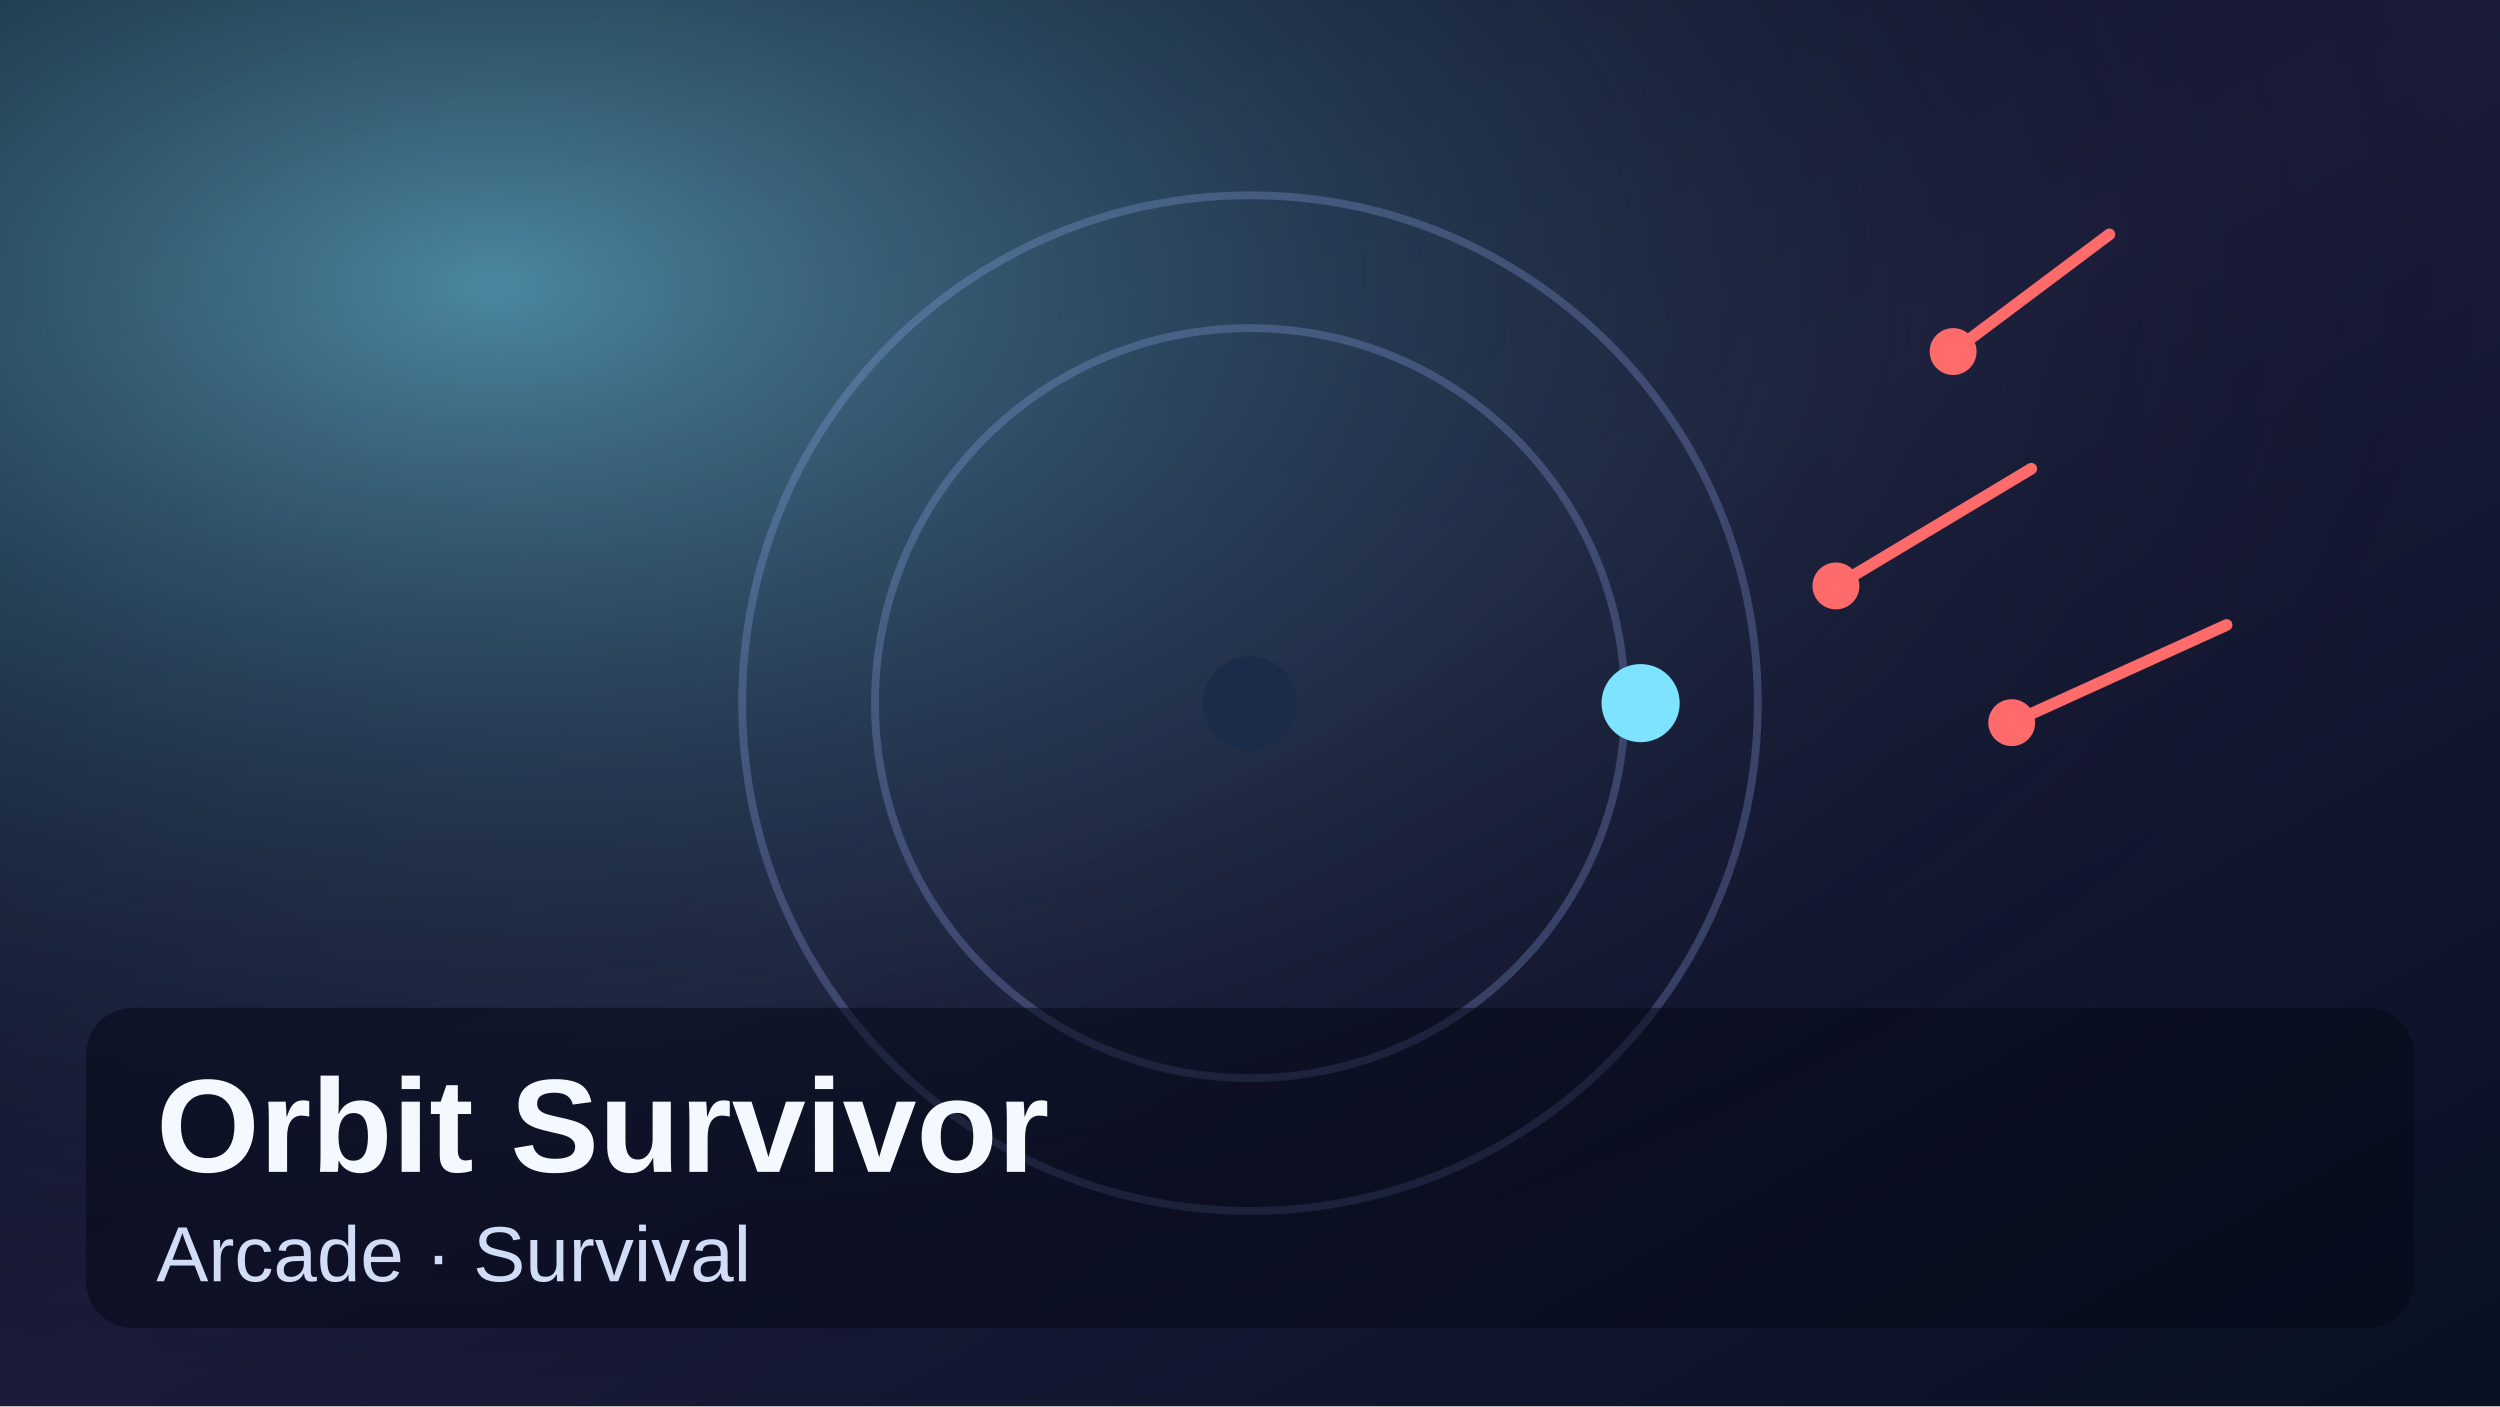
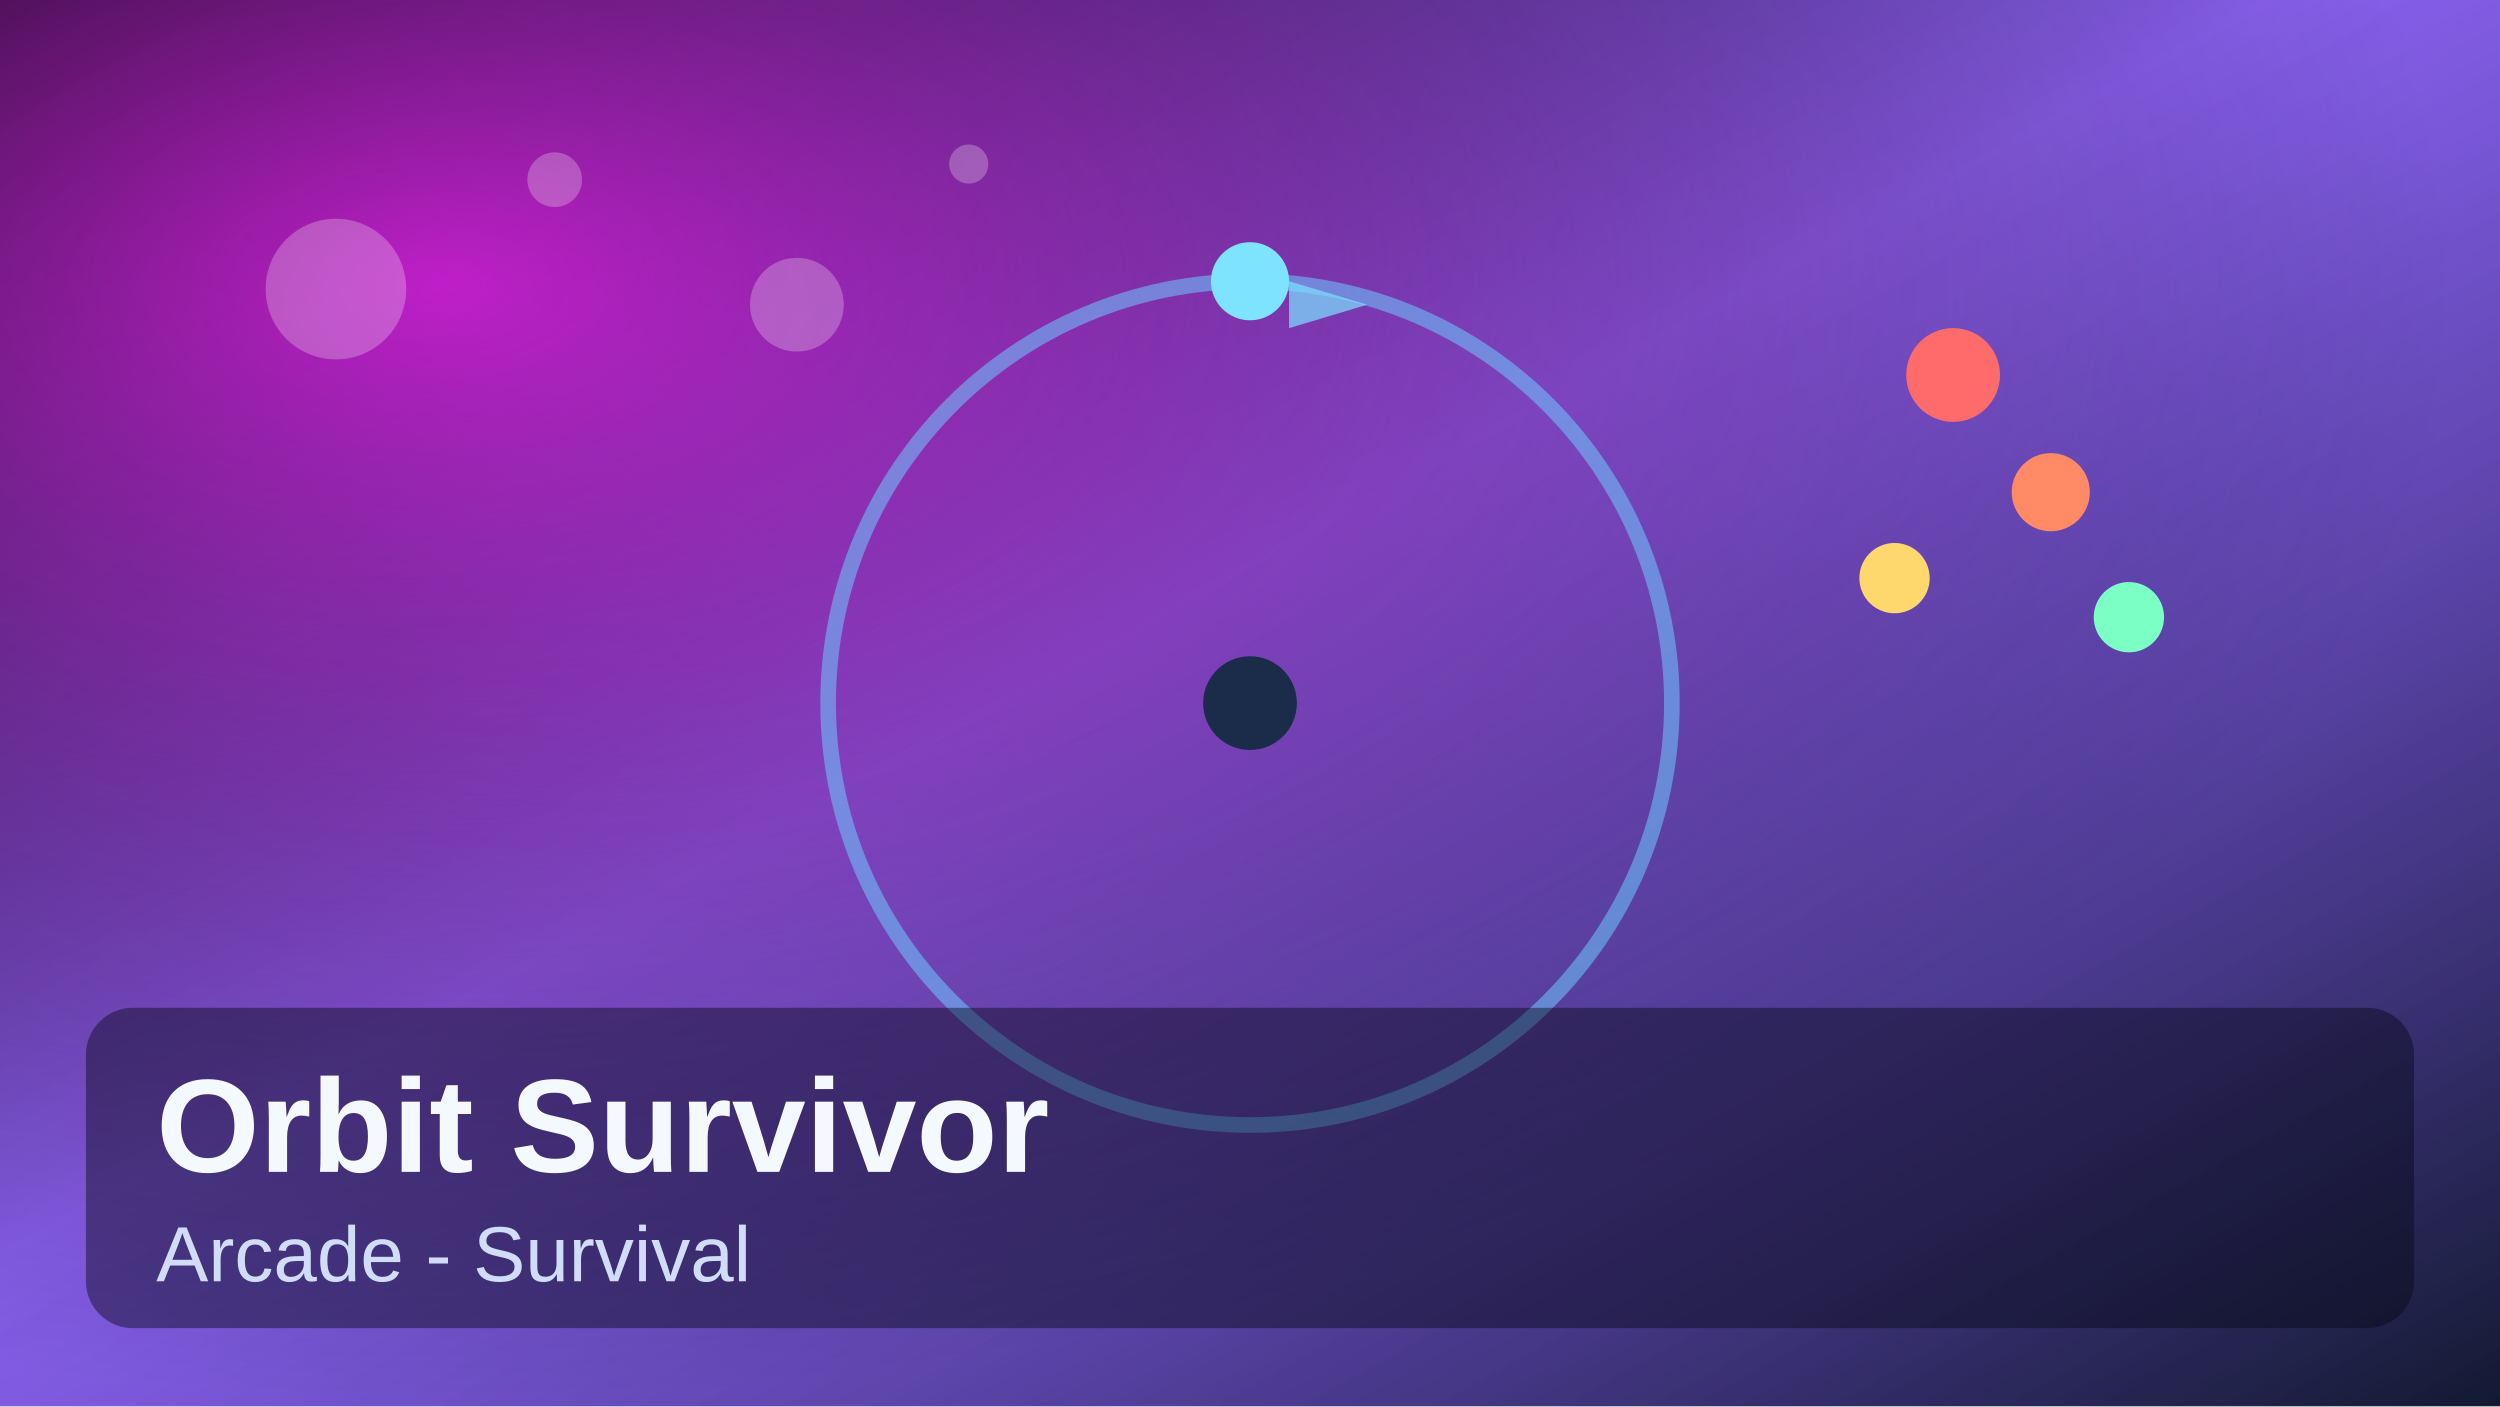
<svg xmlns="http://www.w3.org/2000/svg" viewBox="0 0 640 360" role="img" aria-label="Orbit Survivor thumbnail">
  <defs>
    <linearGradient id="bg" x1="0" y1="0" x2="1" y2="1">
-       <stop offset="0%" stop-color="#081123" />
-       <stop offset="50%" stop-color="#1b1b3a" />
-       <stop offset="100%" stop-color="#081123" />
+       <stop offset="0%" stop-color="#0a1326" />
+       <stop offset="45%" stop-color="hsl(257 84% 56%)" stop-opacity="0.75" />
+       <stop offset="100%" stop-color="#121a31" />
    </linearGradient>
-     <radialGradient id="glow" cx="0.2" cy="0.2" r="0.8">
-       <stop offset="0%" stop-color="#7de3ff" stop-opacity="0.55" />
-       <stop offset="100%" stop-color="#000" stop-opacity="0" />
+     <radialGradient id="flare" cx="0.18" cy="0.2" r="0.8">
+       <stop offset="0%" stop-color="hsl(303 82% 50%)" stop-opacity="0.75" />
+       <stop offset="100%" stop-color="#000000" stop-opacity="0" />
    </radialGradient>
  </defs>
  <rect width="640" height="360" fill="url(#bg)" />
-   <rect width="640" height="360" fill="url(#glow)" />
-   <g opacity="0.25" stroke="#9fb5ff" stroke-width="2" fill="none">
-     <circle cx="320" cy="180" r="96" />
-     <circle cx="320" cy="180" r="130" />
+   <rect width="640" height="360" fill="url(#flare)" />
+   <g opacity="0.25" fill="#ffffff">
+     <circle cx="86" cy="74" r="18" />
+     <circle cx="142" cy="46" r="7" />
+     <circle cx="204" cy="78" r="12" />
+     <circle cx="248" cy="42" r="5" />
  </g>
+   <circle cx="320" cy="180" r="108" fill="none" stroke="rgba(109, 200, 255, 0.55)" stroke-width="4" />
  <circle cx="320" cy="180" r="12" fill="#1a2c4a" />
-   <circle cx="420" cy="180" r="10" fill="#7de3ff" />
-   <g stroke="#ff6b6b" stroke-width="3" stroke-linecap="round">
-     <line x1="540" y1="60" x2="500" y2="90" />
-     <line x1="520" y1="120" x2="470" y2="150" />
-     <line x1="570" y1="160" x2="515" y2="185" />
+   <g>
+     <circle cx="500" cy="96" r="12" fill="#ff6b6b" />
+     <circle cx="525" cy="126" r="10" fill="#ff8a65" />
+     <circle cx="485" cy="148" r="9" fill="#ffd86d" />
+     <circle cx="545" cy="158" r="9" fill="#7cffc5" />
  </g>
-   <g fill="#ff6b6b">
-     <circle cx="500" cy="90" r="6" />
-     <circle cx="470" cy="150" r="6" />
-     <circle cx="515" cy="185" r="6" />
-   </g>
-   <rect x="22" y="258" width="596" height="82" rx="12" fill="#050916" fill-opacity="0.52" />
+   <circle cx="320" cy="72" r="10" fill="#7de3ff" />
+   <path d="M330 72 L350 78 L330 84 Z" fill="rgba(125, 227, 255, 0.7)" />
+   <rect x="22" y="258" width="596" height="82" rx="12" fill="#050916" fill-opacity="0.44" />
  <text x="40" y="300" fill="#f4f9ff" font-family="Arial, sans-serif" font-weight="700" font-size="34">Orbit Survivor</text>
-   <text x="40" y="328" fill="#d1ddf6" font-family="Arial, sans-serif" font-size="20">Arcade · Survival</text>
+   <text x="40" y="328" fill="#d1ddf6" font-family="Arial, sans-serif" font-size="20">Arcade - Survival</text>
</svg>
